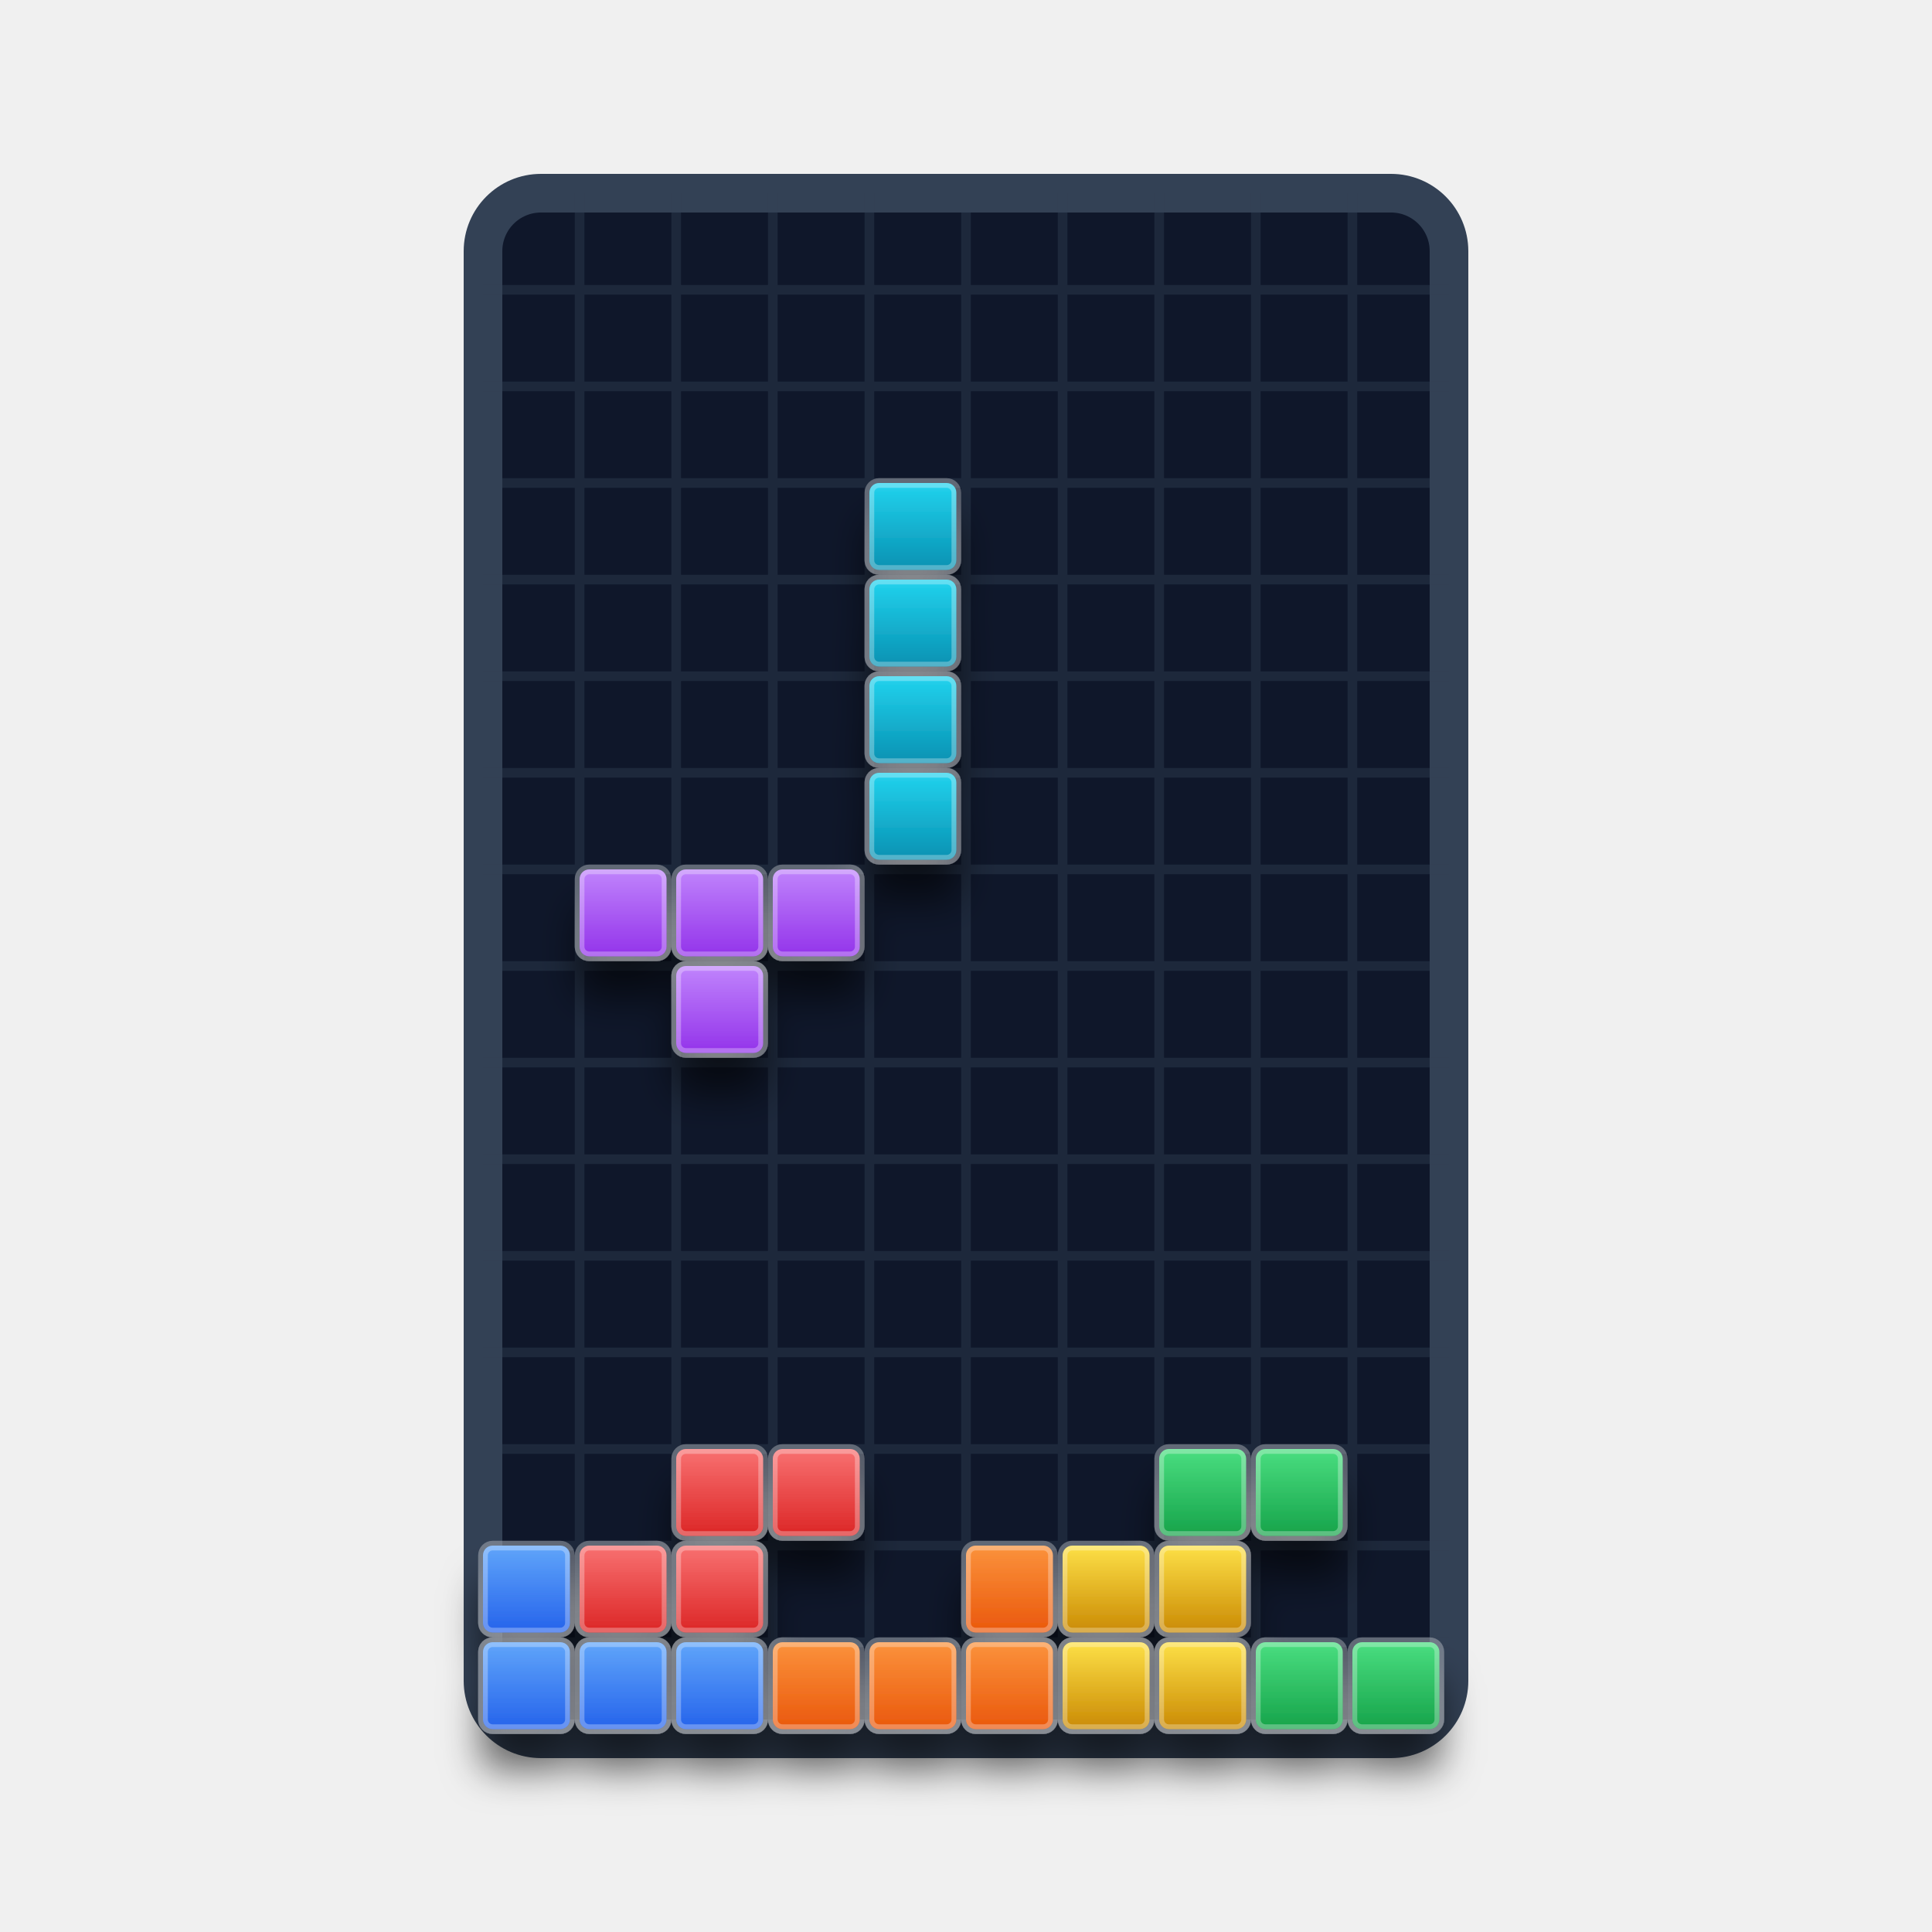
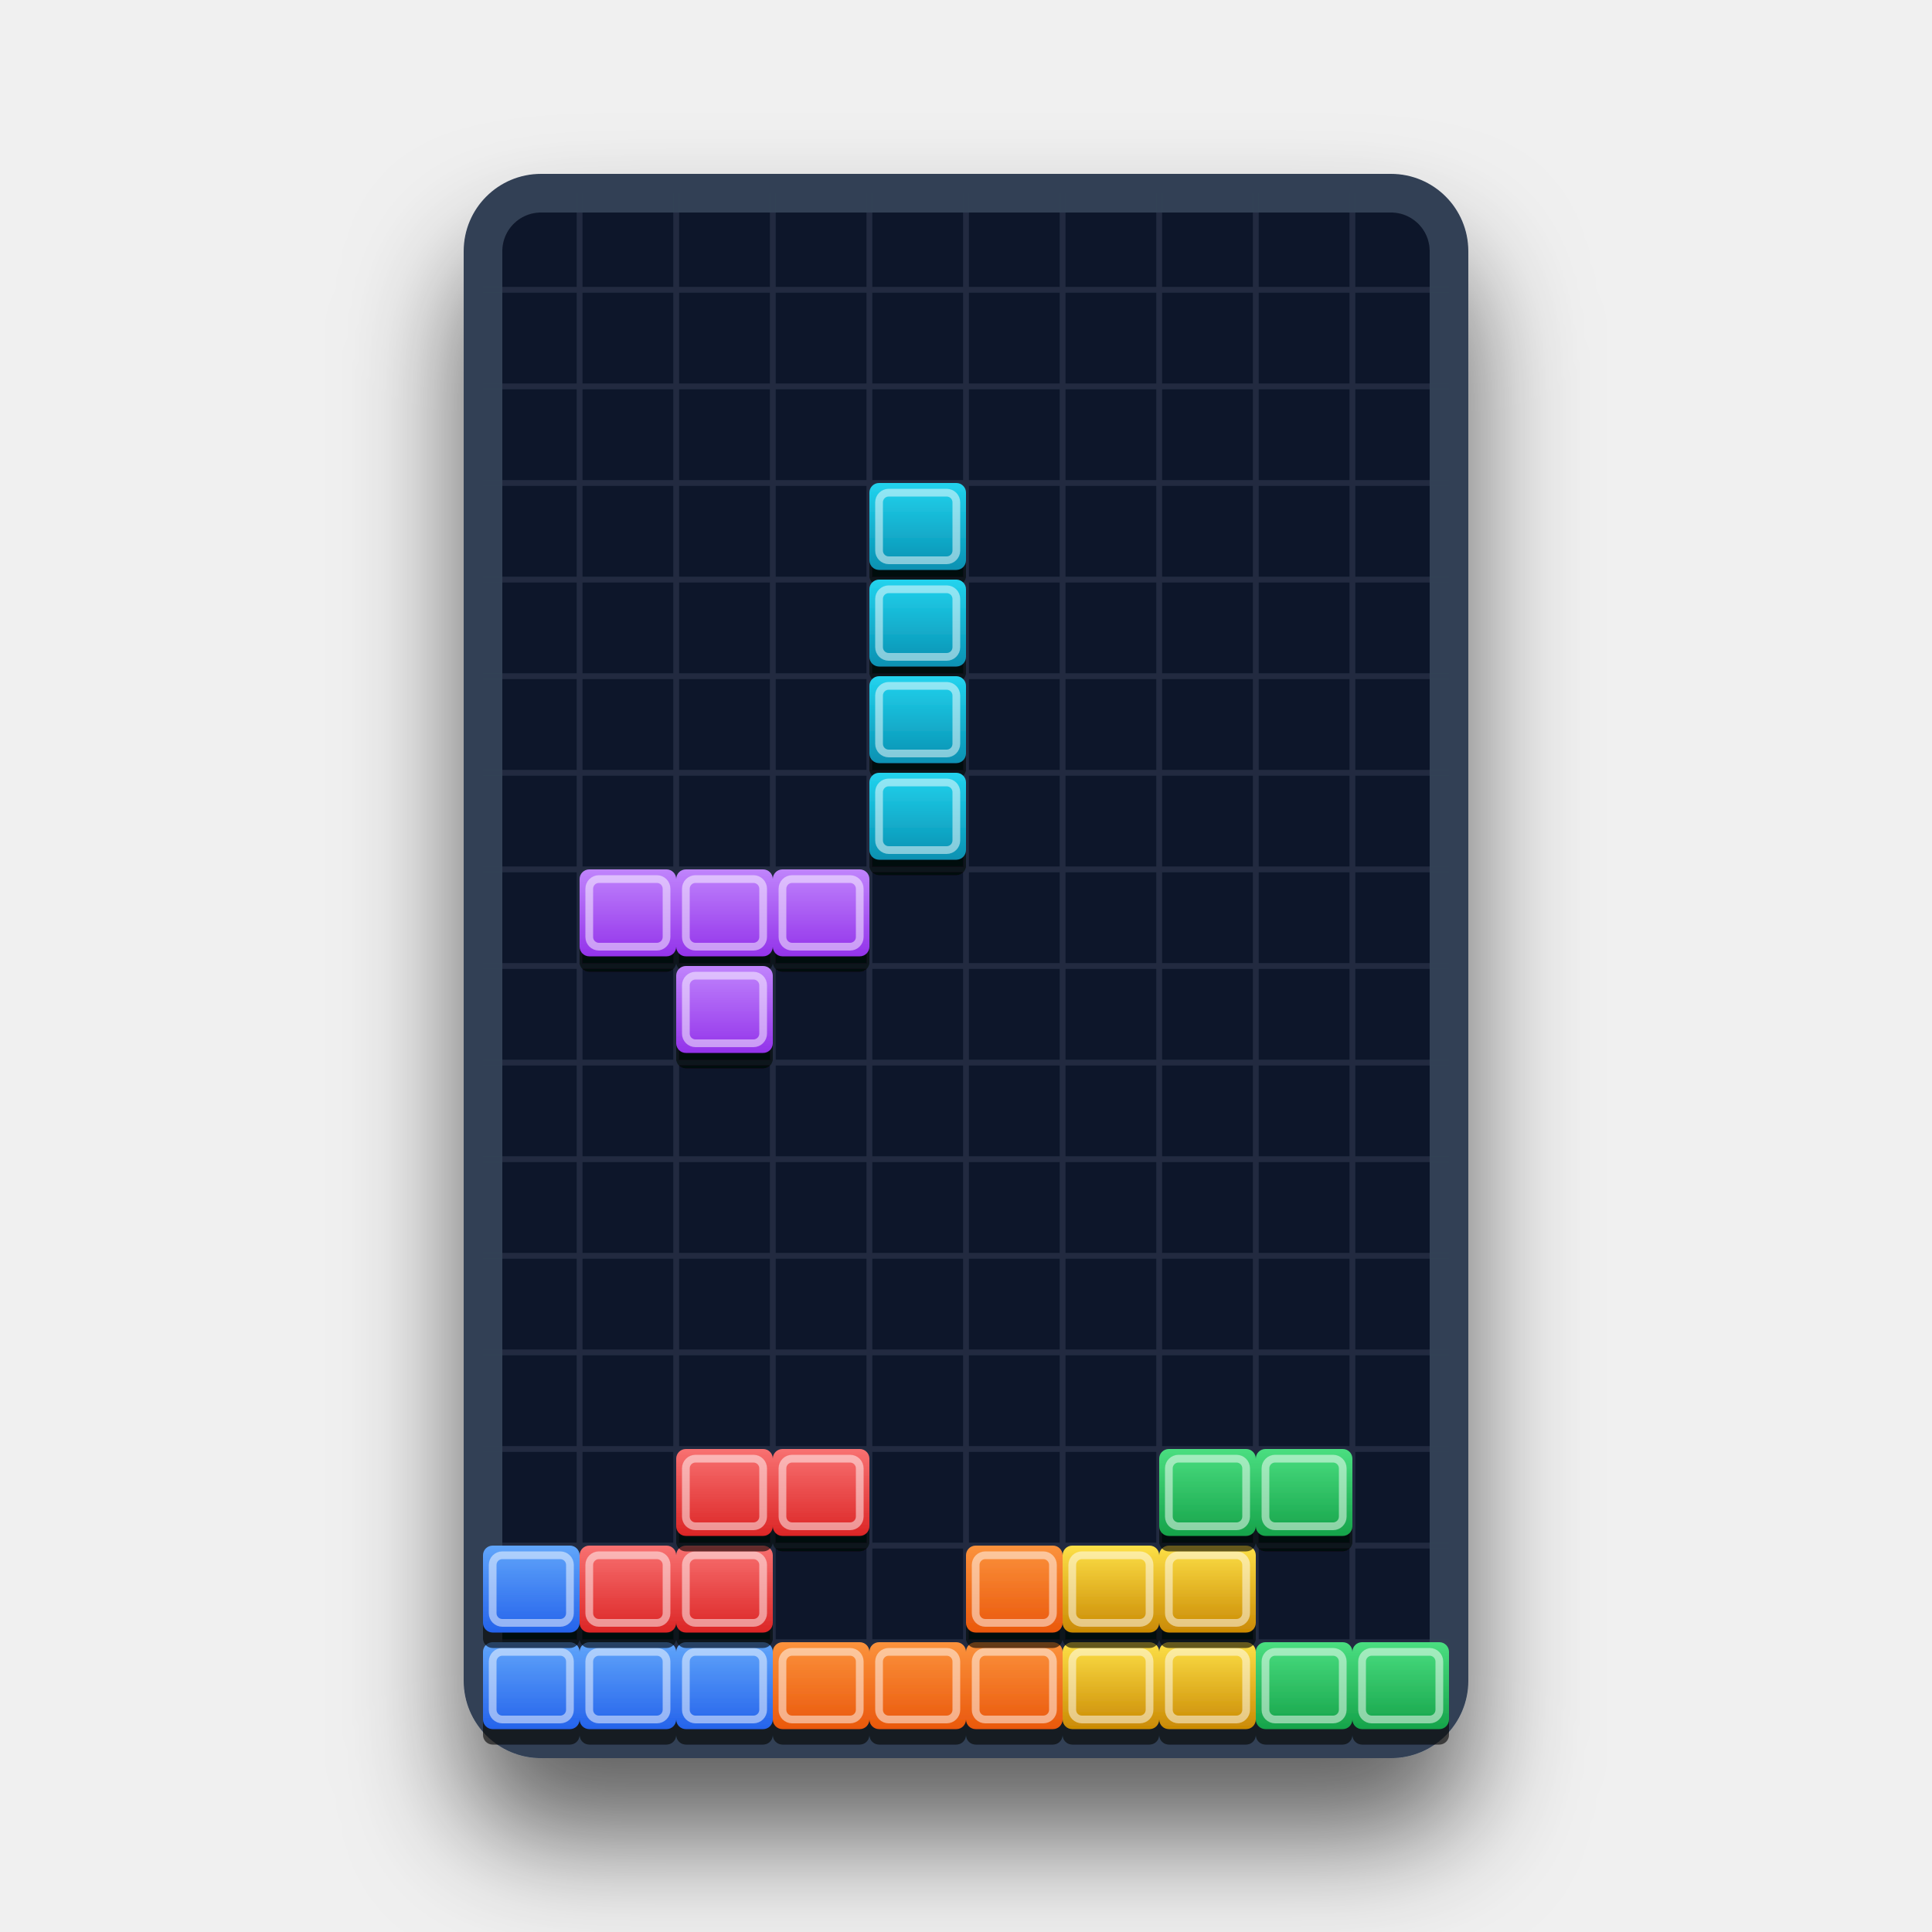
<svg xmlns="http://www.w3.org/2000/svg" width="110" height="110" viewBox="0 0 100 100">
  <defs>
    <linearGradient id="t-blue" x1="0" y1="0" x2="0" y2="1">
      <stop offset="0%" stop-color="#60a5fa" />
      <stop offset="100%" stop-color="#2563eb" />
    </linearGradient>
    <linearGradient id="t-red" x1="0" y1="0" x2="0" y2="1">
      <stop offset="0%" stop-color="#f87171" />
      <stop offset="100%" stop-color="#dc2626" />
    </linearGradient>
    <linearGradient id="t-yellow" x1="0" y1="0" x2="0" y2="1">
      <stop offset="0%" stop-color="#fde047" />
      <stop offset="100%" stop-color="#ca8a04" />
    </linearGradient>
    <linearGradient id="t-cyan" x1="0" y1="0" x2="0" y2="1">
      <stop offset="0%" stop-color="#22d3ee" />
      <stop offset="100%" stop-color="#0891b2" />
    </linearGradient>
    <linearGradient id="t-green" x1="0" y1="0" x2="0" y2="1">
      <stop offset="0%" stop-color="#4ade80" />
      <stop offset="100%" stop-color="#16a34a" />
    </linearGradient>
    <linearGradient id="t-purple" x1="0" y1="0" x2="0" y2="1">
      <stop offset="0%" stop-color="#c084fc" />
      <stop offset="100%" stop-color="#9333ea" />
    </linearGradient>
    <linearGradient id="t-orange" x1="0" y1="0" x2="0" y2="1">
      <stop offset="0%" stop-color="#fb923c" />
      <stop offset="100%" stop-color="#ea580c" />
    </linearGradient>
-     <rect id="tb" width="4.5" height="4.5" rx="0.5" stroke="rgba(255,255,255,0.3)" stroke-width="0.5" />
    <filter id="t-shadow" x="-20%" y="-20%" width="140%" height="140%">
-       <feDropShadow dx="0" dy="2" stdDeviation="1" flood-color="#000" flood-opacity="0.6" />
+       <feDropShadow dx="0" dy="4" stdDeviation="3" flood-color="#000" flood-opacity="0.6" />
    </filter>
  </defs>
-   <rect x="25" y="10" width="50" height="80" rx="3" fill="#0f172a" stroke="#334155" stroke-width="2" />
-   <g stroke="#334155" stroke-width="0.5" opacity="0.4">
-     <line x1="30" y1="10" x2="30" y2="90" />
-     <line x1="35" y1="10" x2="35" y2="90" />
-     <line x1="40" y1="10" x2="40" y2="90" />
-     <line x1="45" y1="10" x2="45" y2="90" />
-     <line x1="50" y1="10" x2="50" y2="90" />
-     <line x1="55" y1="10" x2="55" y2="90" />
-     <line x1="60" y1="10" x2="60" y2="90" />
-     <line x1="65" y1="10" x2="65" y2="90" />
-     <line x1="70" y1="10" x2="70" y2="90" />
-     <line x1="25" y1="15" x2="75" y2="15" />
-     <line x1="25" y1="20" x2="75" y2="20" />
-     <line x1="25" y1="25" x2="75" y2="25" />
-     <line x1="25" y1="30" x2="75" y2="30" />
-     <line x1="25" y1="35" x2="75" y2="35" />
-     <line x1="25" y1="40" x2="75" y2="40" />
-     <line x1="25" y1="45" x2="75" y2="45" />
-     <line x1="25" y1="50" x2="75" y2="50" />
-     <line x1="25" y1="55" x2="75" y2="55" />
-     <line x1="25" y1="60" x2="75" y2="60" />
-     <line x1="25" y1="65" x2="75" y2="65" />
-     <line x1="25" y1="70" x2="75" y2="70" />
-     <line x1="25" y1="75" x2="75" y2="75" />
-     <line x1="25" y1="80" x2="75" y2="80" />
-     <line x1="25" y1="85" x2="75" y2="85" />
-   </g>
  <g filter="url(#t-shadow)">
-     <g fill="url(#t-blue)">
-       <use href="#tb" x="25" y="85" />
-       <use href="#tb" x="30" y="85" />
-       <use href="#tb" x="35" y="85" />
-       <use href="#tb" x="25" y="80" />
-     </g>
-     <g fill="url(#t-orange)">
-       <use href="#tb" x="40" y="85" />
-       <use href="#tb" x="45" y="85" />
-       <use href="#tb" x="50" y="85" />
-       <use href="#tb" x="50" y="80" />
-     </g>
-     <g fill="url(#t-yellow)">
-       <use href="#tb" x="55" y="85" />
-       <use href="#tb" x="60" y="85" />
-       <use href="#tb" x="55" y="80" />
-       <use href="#tb" x="60" y="80" />
-     </g>
-     <g fill="url(#t-red)">
-       <use href="#tb" x="30" y="80" />
-       <use href="#tb" x="35" y="80" />
-       <use href="#tb" x="35" y="75" />
-       <use href="#tb" x="40" y="75" />
-     </g>
-     <g fill="url(#t-green)">
-       <use href="#tb" x="65" y="85" />
-       <use href="#tb" x="70" y="85" />
-       <use href="#tb" x="60" y="75" />
-       <use href="#tb" x="65" y="75" />
-     </g>
-     <g fill="url(#t-cyan)">
-       <use href="#tb" x="45" y="25" />
-       <use href="#tb" x="45" y="30" />
-       <use href="#tb" x="45" y="35" />
-       <use href="#tb" x="45" y="40" />
-     </g>
-     <g fill="url(#t-purple)">
-       <use href="#tb" x="30" y="45" />
-       <use href="#tb" x="35" y="45" />
-       <use href="#tb" x="40" y="45" />
-       <use href="#tb" x="35" y="50" />
+     <rect x="25" y="10" width="50" height="80" rx="3" fill="#0f172a" stroke="#334155" stroke-width="2" />
+     <g stroke="#334155" stroke-width="0.3" opacity="0.5">
+       <line x1="30" y1="10" x2="30" y2="90" />
+       <line x1="35" y1="10" x2="35" y2="90" />
+       <line x1="40" y1="10" x2="40" y2="90" />
+       <line x1="45" y1="10" x2="45" y2="90" />
+       <line x1="50" y1="10" x2="50" y2="90" />
+       <line x1="55" y1="10" x2="55" y2="90" />
+       <line x1="60" y1="10" x2="60" y2="90" />
+       <line x1="65" y1="10" x2="65" y2="90" />
+       <line x1="70" y1="10" x2="70" y2="90" />
+       <line x1="25" y1="15" x2="75" y2="15" />
+       <line x1="25" y1="20" x2="75" y2="20" />
+       <line x1="25" y1="25" x2="75" y2="25" />
+       <line x1="25" y1="30" x2="75" y2="30" />
+       <line x1="25" y1="35" x2="75" y2="35" />
+       <line x1="25" y1="40" x2="75" y2="40" />
+       <line x1="25" y1="45" x2="75" y2="45" />
+       <line x1="25" y1="50" x2="75" y2="50" />
+       <line x1="25" y1="55" x2="75" y2="55" />
+       <line x1="25" y1="60" x2="75" y2="60" />
+       <line x1="25" y1="65" x2="75" y2="65" />
+       <line x1="25" y1="70" x2="75" y2="70" />
+       <line x1="25" y1="75" x2="75" y2="75" />
+       <line x1="25" y1="80" x2="75" y2="80" />
+       <line x1="25" y1="85" x2="75" y2="85" />
+     </g>
+     <g transform="translate(25,85)">
+       <rect x="0" y="0.8" width="5" height="4.5" rx="0.5" fill="#000000" fill-opacity="0.6" />
+       <rect x="0" y="0" width="5" height="4.5" rx="0.5" fill="url(#t-blue)" />
+       <rect x="0.5" y="0.5" width="4" height="3.5" rx="0.5" fill="none" stroke="#ffffff" stroke-width="0.4" stroke-opacity="0.5" />
+     </g>
+     <g transform="translate(30,85)">
+       <rect x="0" y="0.8" width="5" height="4.5" rx="0.5" fill="#000000" fill-opacity="0.6" />
+       <rect x="0" y="0" width="5" height="4.5" rx="0.5" fill="url(#t-blue)" />
+       <rect x="0.5" y="0.5" width="4" height="3.5" rx="0.5" fill="none" stroke="#ffffff" stroke-width="0.4" stroke-opacity="0.5" />
+     </g>
+     <g transform="translate(35,85)">
+       <rect x="0" y="0.8" width="5" height="4.5" rx="0.5" fill="#000000" fill-opacity="0.6" />
+       <rect x="0" y="0" width="5" height="4.5" rx="0.5" fill="url(#t-blue)" />
+       <rect x="0.5" y="0.5" width="4" height="3.5" rx="0.5" fill="none" stroke="#ffffff" stroke-width="0.4" stroke-opacity="0.5" />
+     </g>
+     <g transform="translate(25,80)">
+       <rect x="0" y="0.8" width="5" height="4.5" rx="0.5" fill="#000000" fill-opacity="0.6" />
+       <rect x="0" y="0" width="5" height="4.5" rx="0.5" fill="url(#t-blue)" />
+       <rect x="0.5" y="0.5" width="4" height="3.5" rx="0.5" fill="none" stroke="#ffffff" stroke-width="0.4" stroke-opacity="0.5" />
+     </g>
+     <g transform="translate(40,85)">
+       <rect x="0" y="0.8" width="5" height="4.5" rx="0.5" fill="#000000" fill-opacity="0.6" />
+       <rect x="0" y="0" width="5" height="4.5" rx="0.5" fill="url(#t-orange)" />
+       <rect x="0.5" y="0.5" width="4" height="3.5" rx="0.5" fill="none" stroke="#ffffff" stroke-width="0.4" stroke-opacity="0.5" />
+     </g>
+     <g transform="translate(45,85)">
+       <rect x="0" y="0.8" width="5" height="4.5" rx="0.5" fill="#000000" fill-opacity="0.6" />
+       <rect x="0" y="0" width="5" height="4.5" rx="0.5" fill="url(#t-orange)" />
+       <rect x="0.5" y="0.5" width="4" height="3.5" rx="0.5" fill="none" stroke="#ffffff" stroke-width="0.4" stroke-opacity="0.5" />
+     </g>
+     <g transform="translate(50,85)">
+       <rect x="0" y="0.8" width="5" height="4.5" rx="0.5" fill="#000000" fill-opacity="0.6" />
+       <rect x="0" y="0" width="5" height="4.5" rx="0.5" fill="url(#t-orange)" />
+       <rect x="0.5" y="0.5" width="4" height="3.5" rx="0.5" fill="none" stroke="#ffffff" stroke-width="0.4" stroke-opacity="0.5" />
+     </g>
+     <g transform="translate(50,80)">
+       <rect x="0" y="0.8" width="5" height="4.5" rx="0.5" fill="#000000" fill-opacity="0.6" />
+       <rect x="0" y="0" width="5" height="4.5" rx="0.5" fill="url(#t-orange)" />
+       <rect x="0.5" y="0.5" width="4" height="3.5" rx="0.5" fill="none" stroke="#ffffff" stroke-width="0.4" stroke-opacity="0.5" />
+     </g>
+     <g transform="translate(55,85)">
+       <rect x="0" y="0.8" width="5" height="4.5" rx="0.5" fill="#000000" fill-opacity="0.6" />
+       <rect x="0" y="0" width="5" height="4.5" rx="0.5" fill="url(#t-yellow)" />
+       <rect x="0.5" y="0.5" width="4" height="3.5" rx="0.5" fill="none" stroke="#ffffff" stroke-width="0.4" stroke-opacity="0.5" />
+     </g>
+     <g transform="translate(60,85)">
+       <rect x="0" y="0.8" width="5" height="4.5" rx="0.5" fill="#000000" fill-opacity="0.6" />
+       <rect x="0" y="0" width="5" height="4.5" rx="0.5" fill="url(#t-yellow)" />
+       <rect x="0.5" y="0.5" width="4" height="3.5" rx="0.5" fill="none" stroke="#ffffff" stroke-width="0.4" stroke-opacity="0.5" />
+     </g>
+     <g transform="translate(55,80)">
+       <rect x="0" y="0.8" width="5" height="4.5" rx="0.5" fill="#000000" fill-opacity="0.6" />
+       <rect x="0" y="0" width="5" height="4.5" rx="0.5" fill="url(#t-yellow)" />
+       <rect x="0.5" y="0.5" width="4" height="3.5" rx="0.5" fill="none" stroke="#ffffff" stroke-width="0.4" stroke-opacity="0.5" />
+     </g>
+     <g transform="translate(60,80)">
+       <rect x="0" y="0.8" width="5" height="4.5" rx="0.5" fill="#000000" fill-opacity="0.6" />
+       <rect x="0" y="0" width="5" height="4.5" rx="0.5" fill="url(#t-yellow)" />
+       <rect x="0.5" y="0.5" width="4" height="3.5" rx="0.5" fill="none" stroke="#ffffff" stroke-width="0.4" stroke-opacity="0.5" />
+     </g>
+     <g transform="translate(30,80)">
+       <rect x="0" y="0.8" width="5" height="4.5" rx="0.5" fill="#000000" fill-opacity="0.6" />
+       <rect x="0" y="0" width="5" height="4.5" rx="0.5" fill="url(#t-red)" />
+       <rect x="0.5" y="0.5" width="4" height="3.5" rx="0.5" fill="none" stroke="#ffffff" stroke-width="0.4" stroke-opacity="0.5" />
+     </g>
+     <g transform="translate(35,80)">
+       <rect x="0" y="0.8" width="5" height="4.5" rx="0.5" fill="#000000" fill-opacity="0.6" />
+       <rect x="0" y="0" width="5" height="4.5" rx="0.5" fill="url(#t-red)" />
+       <rect x="0.5" y="0.5" width="4" height="3.5" rx="0.5" fill="none" stroke="#ffffff" stroke-width="0.4" stroke-opacity="0.5" />
+     </g>
+     <g transform="translate(35,75)">
+       <rect x="0" y="0.8" width="5" height="4.5" rx="0.5" fill="#000000" fill-opacity="0.6" />
+       <rect x="0" y="0" width="5" height="4.5" rx="0.5" fill="url(#t-red)" />
+       <rect x="0.5" y="0.5" width="4" height="3.5" rx="0.5" fill="none" stroke="#ffffff" stroke-width="0.4" stroke-opacity="0.5" />
+     </g>
+     <g transform="translate(40,75)">
+       <rect x="0" y="0.8" width="5" height="4.5" rx="0.5" fill="#000000" fill-opacity="0.6" />
+       <rect x="0" y="0" width="5" height="4.5" rx="0.5" fill="url(#t-red)" />
+       <rect x="0.5" y="0.5" width="4" height="3.5" rx="0.5" fill="none" stroke="#ffffff" stroke-width="0.4" stroke-opacity="0.5" />
+     </g>
+     <g transform="translate(65,85)">
+       <rect x="0" y="0.8" width="5" height="4.5" rx="0.5" fill="#000000" fill-opacity="0.6" />
+       <rect x="0" y="0" width="5" height="4.5" rx="0.5" fill="url(#t-green)" />
+       <rect x="0.5" y="0.5" width="4" height="3.5" rx="0.5" fill="none" stroke="#ffffff" stroke-width="0.4" stroke-opacity="0.5" />
+     </g>
+     <g transform="translate(70,85)">
+       <rect x="0" y="0.8" width="5" height="4.5" rx="0.5" fill="#000000" fill-opacity="0.6" />
+       <rect x="0" y="0" width="5" height="4.5" rx="0.5" fill="url(#t-green)" />
+       <rect x="0.5" y="0.5" width="4" height="3.5" rx="0.5" fill="none" stroke="#ffffff" stroke-width="0.4" stroke-opacity="0.5" />
+     </g>
+     <g transform="translate(60,75)">
+       <rect x="0" y="0.8" width="5" height="4.5" rx="0.5" fill="#000000" fill-opacity="0.6" />
+       <rect x="0" y="0" width="5" height="4.5" rx="0.5" fill="url(#t-green)" />
+       <rect x="0.5" y="0.5" width="4" height="3.5" rx="0.5" fill="none" stroke="#ffffff" stroke-width="0.4" stroke-opacity="0.5" />
+     </g>
+     <g transform="translate(65,75)">
+       <rect x="0" y="0.8" width="5" height="4.5" rx="0.5" fill="#000000" fill-opacity="0.6" />
+       <rect x="0" y="0" width="5" height="4.5" rx="0.5" fill="url(#t-green)" />
+       <rect x="0.5" y="0.5" width="4" height="3.5" rx="0.5" fill="none" stroke="#ffffff" stroke-width="0.4" stroke-opacity="0.5" />
+     </g>
+     <g transform="translate(45,25)">
+       <rect x="0" y="0.8" width="5" height="4.5" rx="0.5" fill="#000000" fill-opacity="0.6" />
+       <rect x="0" y="0" width="5" height="4.5" rx="0.5" fill="url(#t-cyan)" />
+       <rect x="0.5" y="0.5" width="4" height="3.5" rx="0.5" fill="none" stroke="#ffffff" stroke-width="0.4" stroke-opacity="0.5" />
+     </g>
+     <g transform="translate(45,30)">
+       <rect x="0" y="0.8" width="5" height="4.5" rx="0.5" fill="#000000" fill-opacity="0.6" />
+       <rect x="0" y="0" width="5" height="4.5" rx="0.5" fill="url(#t-cyan)" />
+       <rect x="0.5" y="0.5" width="4" height="3.5" rx="0.5" fill="none" stroke="#ffffff" stroke-width="0.4" stroke-opacity="0.5" />
+     </g>
+     <g transform="translate(45,35)">
+       <rect x="0" y="0.8" width="5" height="4.5" rx="0.5" fill="#000000" fill-opacity="0.6" />
+       <rect x="0" y="0" width="5" height="4.5" rx="0.5" fill="url(#t-cyan)" />
+       <rect x="0.5" y="0.5" width="4" height="3.5" rx="0.5" fill="none" stroke="#ffffff" stroke-width="0.4" stroke-opacity="0.5" />
+     </g>
+     <g transform="translate(45,40)">
+       <rect x="0" y="0.8" width="5" height="4.5" rx="0.5" fill="#000000" fill-opacity="0.6" />
+       <rect x="0" y="0" width="5" height="4.5" rx="0.5" fill="url(#t-cyan)" />
+       <rect x="0.5" y="0.5" width="4" height="3.5" rx="0.5" fill="none" stroke="#ffffff" stroke-width="0.4" stroke-opacity="0.5" />
+     </g>
+     <g transform="translate(30,45)">
+       <rect x="0" y="0.8" width="5" height="4.5" rx="0.5" fill="#000000" fill-opacity="0.6" />
+       <rect x="0" y="0" width="5" height="4.5" rx="0.5" fill="url(#t-purple)" />
+       <rect x="0.5" y="0.5" width="4" height="3.5" rx="0.5" fill="none" stroke="#ffffff" stroke-width="0.4" stroke-opacity="0.5" />
+     </g>
+     <g transform="translate(35,45)">
+       <rect x="0" y="0.8" width="5" height="4.5" rx="0.5" fill="#000000" fill-opacity="0.6" />
+       <rect x="0" y="0" width="5" height="4.5" rx="0.5" fill="url(#t-purple)" />
+       <rect x="0.5" y="0.5" width="4" height="3.5" rx="0.5" fill="none" stroke="#ffffff" stroke-width="0.4" stroke-opacity="0.5" />
+     </g>
+     <g transform="translate(40,45)">
+       <rect x="0" y="0.8" width="5" height="4.5" rx="0.5" fill="#000000" fill-opacity="0.6" />
+       <rect x="0" y="0" width="5" height="4.5" rx="0.5" fill="url(#t-purple)" />
+       <rect x="0.5" y="0.5" width="4" height="3.5" rx="0.5" fill="none" stroke="#ffffff" stroke-width="0.4" stroke-opacity="0.5" />
+     </g>
+     <g transform="translate(35,50)">
+       <rect x="0" y="0.8" width="5" height="4.5" rx="0.5" fill="#000000" fill-opacity="0.6" />
+       <rect x="0" y="0" width="5" height="4.5" rx="0.5" fill="url(#t-purple)" />
+       <rect x="0.5" y="0.5" width="4" height="3.5" rx="0.5" fill="none" stroke="#ffffff" stroke-width="0.4" stroke-opacity="0.5" />
    </g>
  </g>
</svg>
